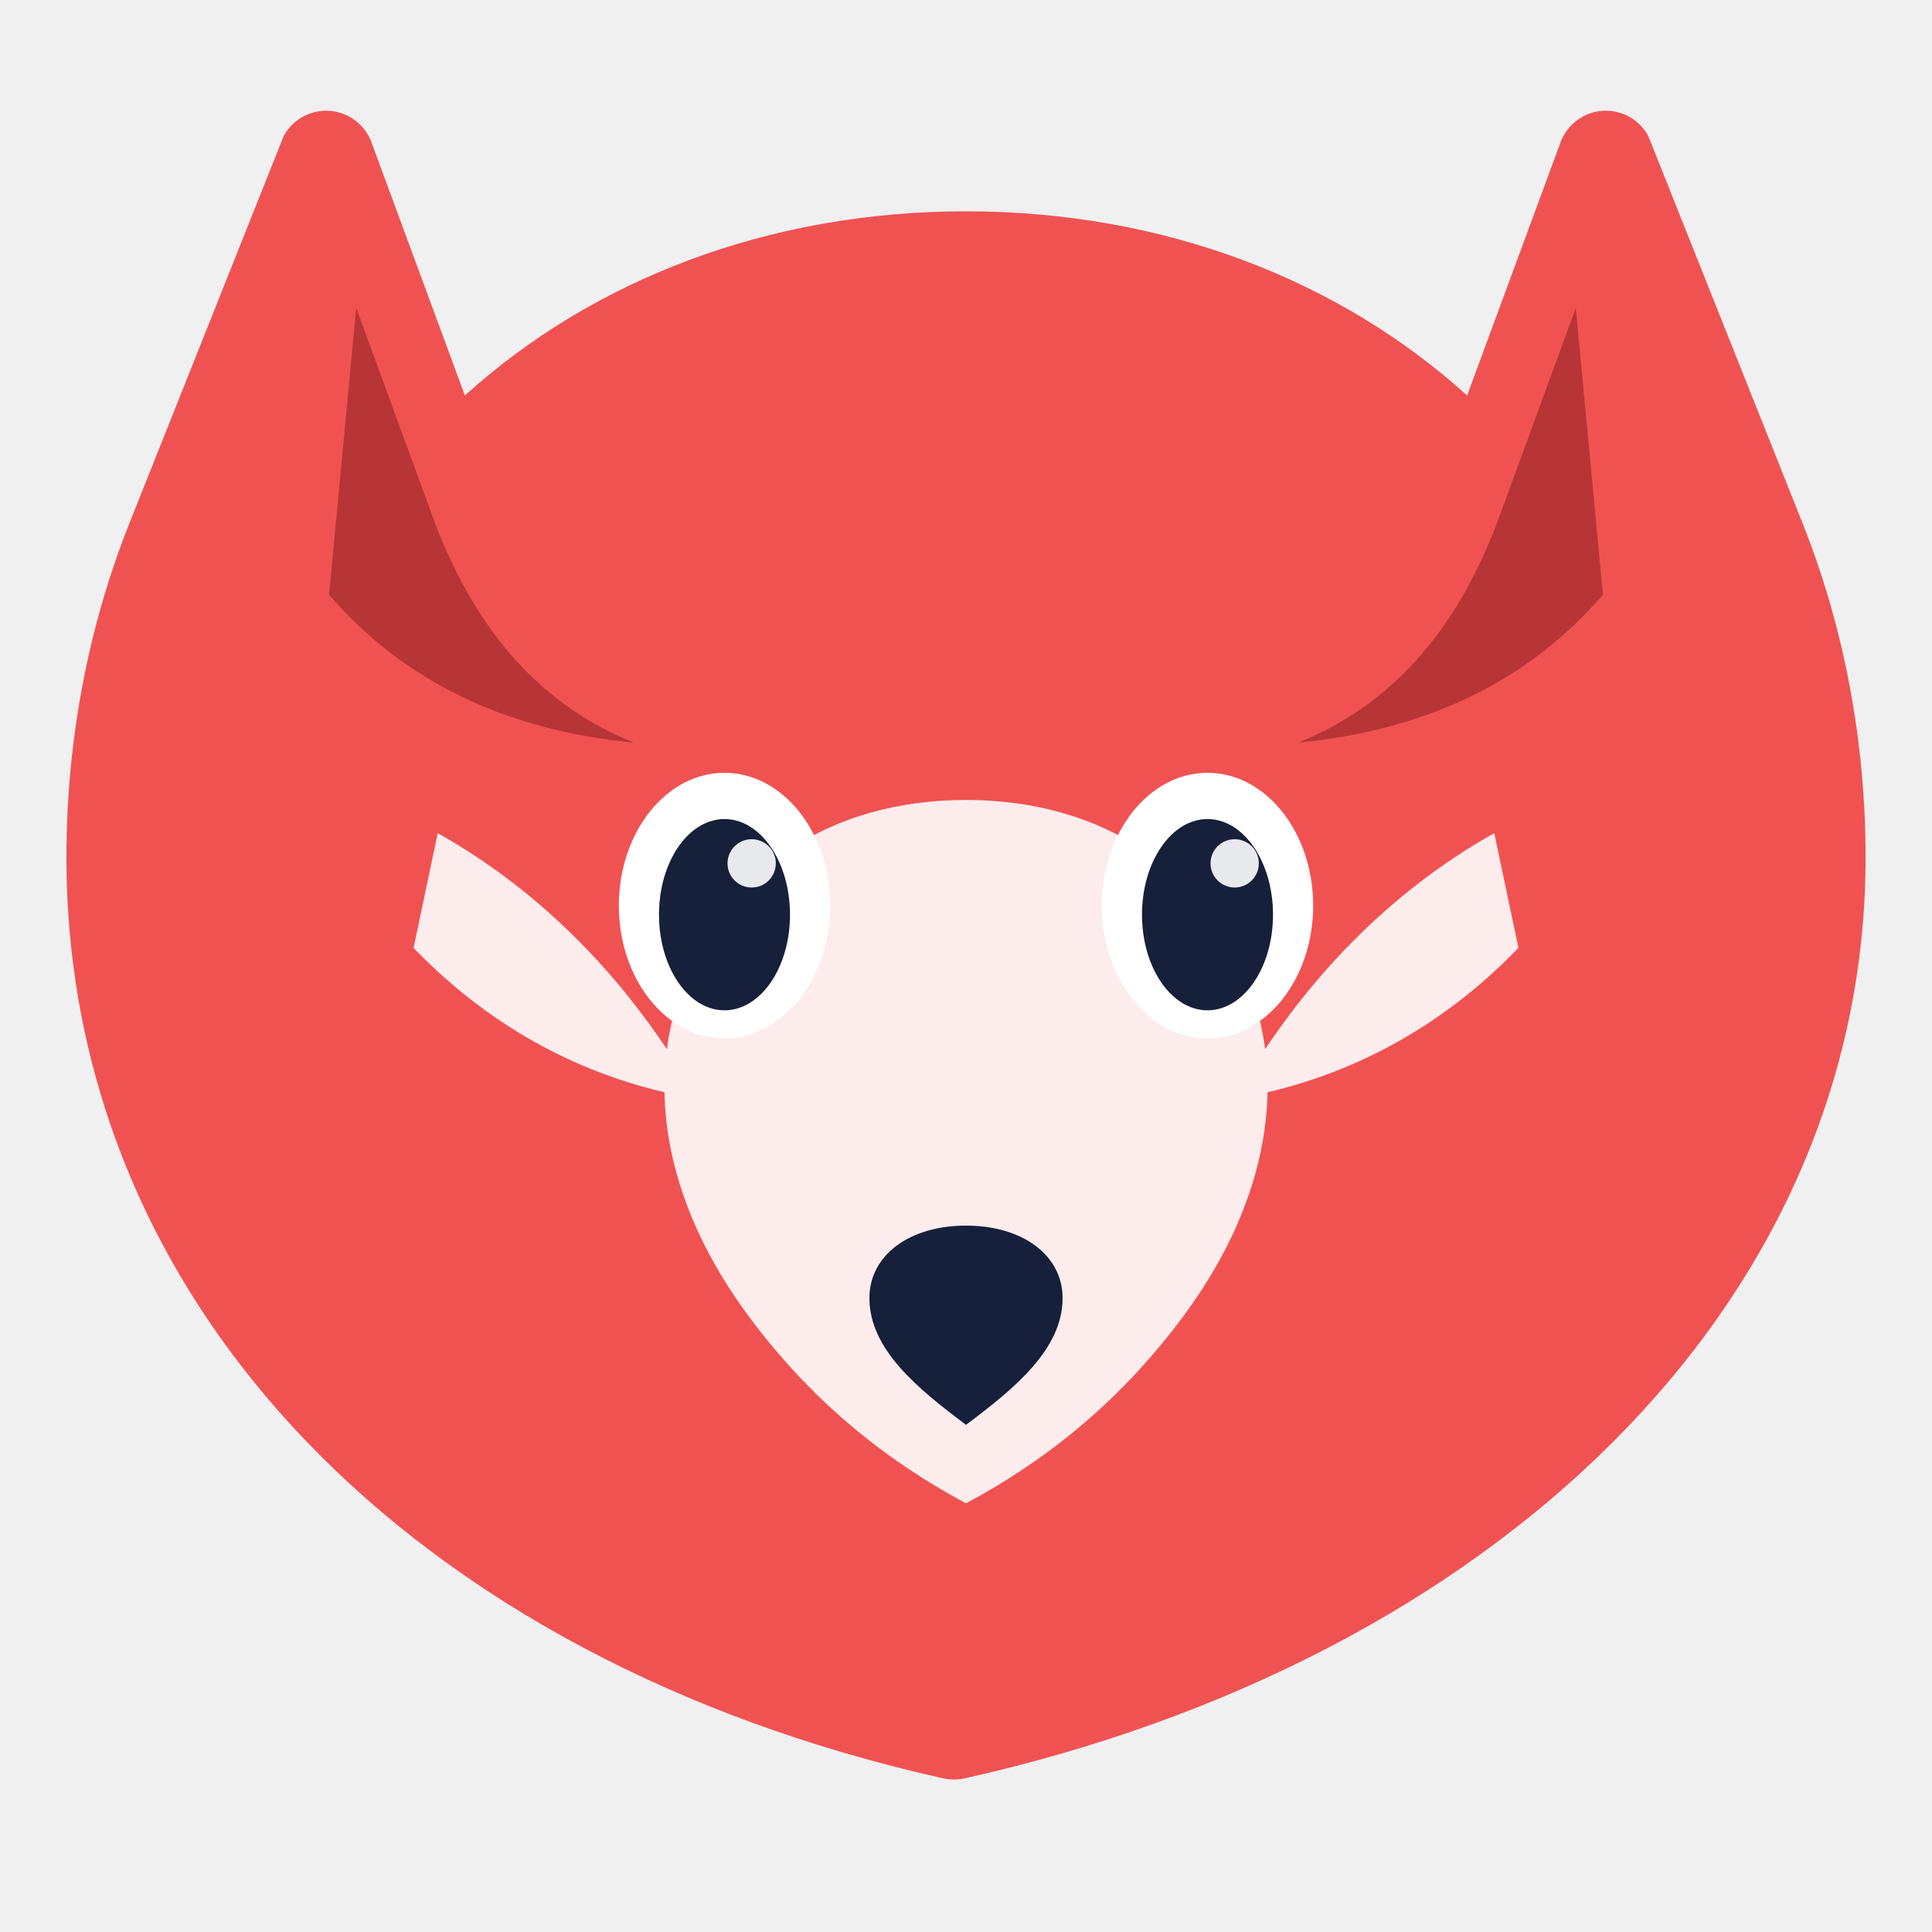
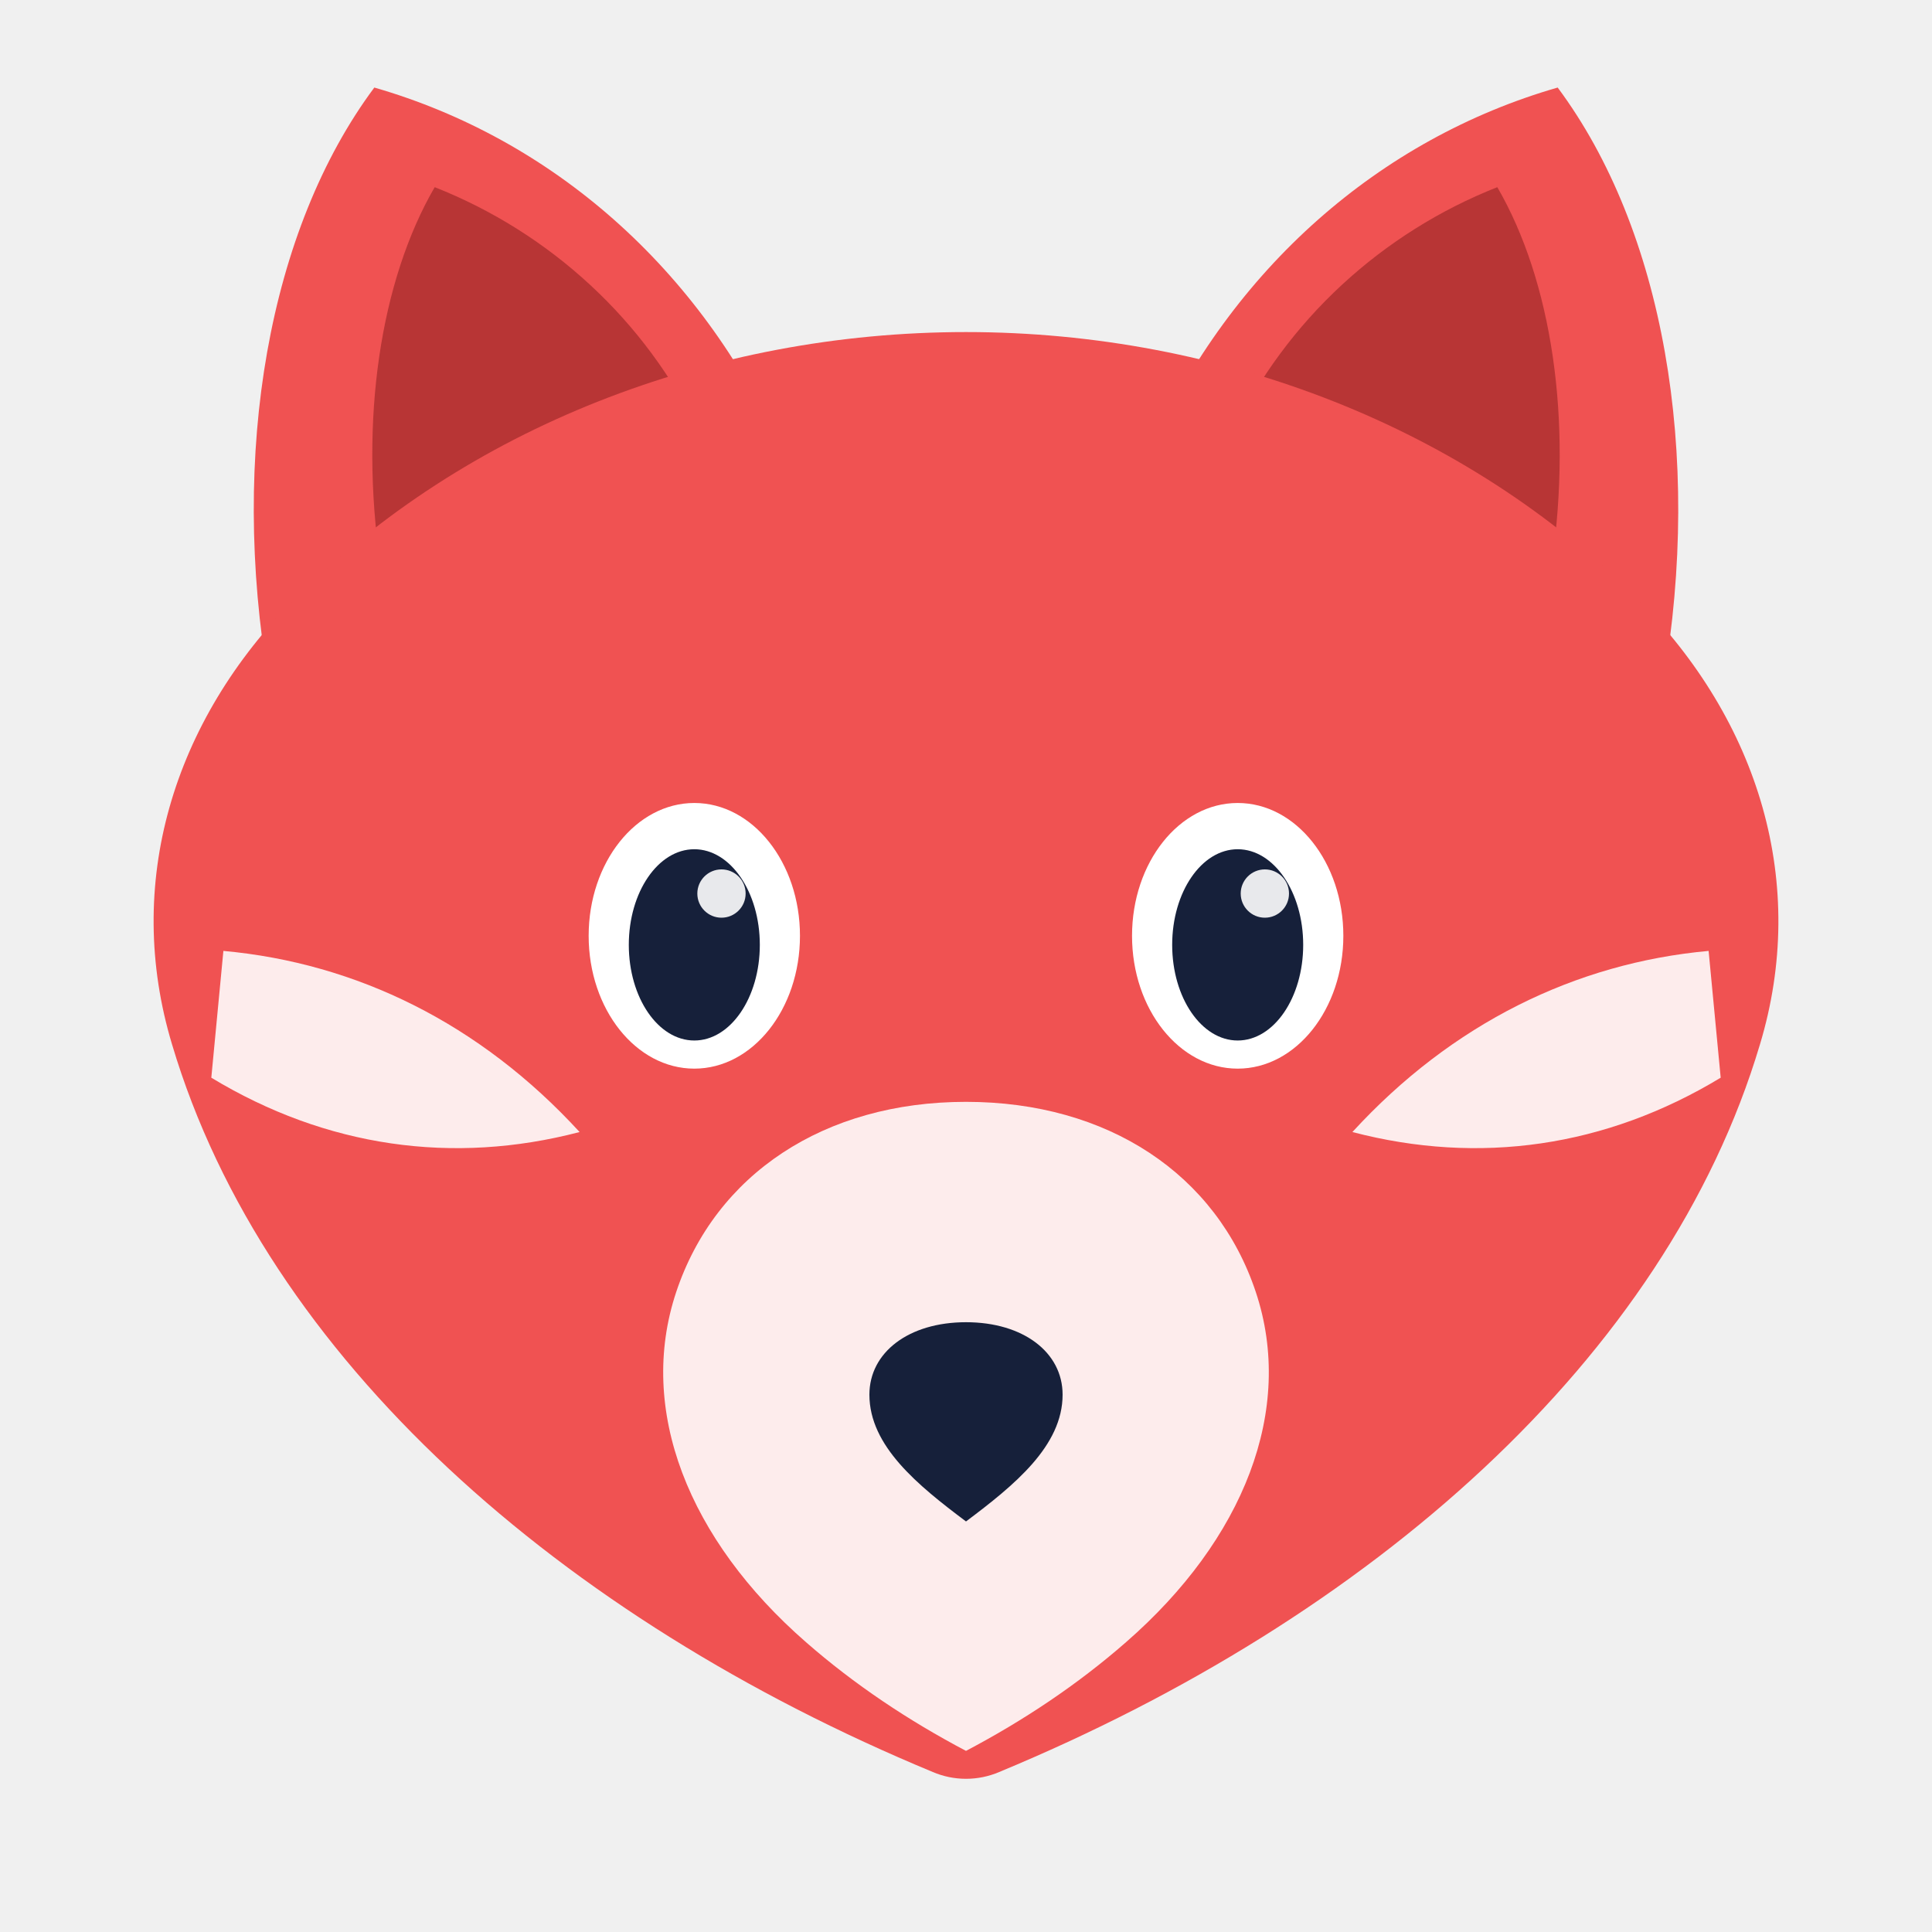
<svg xmlns="http://www.w3.org/2000/svg" viewBox="0 0 64 64" role="img" aria-label="Renard Foox">
-   <path d="M32 7c6.6 0 12.4 2.3 16.6 6.1l3.1-8.4a1.6 1.6 0 0 1 2.9-.2l5.1 12.8c1.4 3.5 2.1 7.3 2.1 11.1 0 14.9-12.4 26.6-29.8 30.5a1.7 1.7 0 0 1-.8 0C13.8 55 2.2 43.3 2.2 28.4c0-3.8.7-7.6 2.1-11.1L9.4 4.5a1.6 1.6 0 0 1 2.9.2l3.1 8.4C19.6 9.3 25.4 7 32 7z" fill="#f05252" />
-   <path d="M11.8 10.2l2.6 7.1c1.4 3.7 3.6 6.1 6.6 7.3-4.2-.4-7.6-2-10.1-4.9z" fill="#b83535" />
-   <path d="M52.2 10.2l-2.6 7.1c-1.4 3.7-3.6 6.1-6.6 7.3 4.2-.4 7.6-2 10.1-4.9z" fill="#b83535" />
-   <path d="M14.5 27.6c3.4 1.9 6.4 4.9 8.6 8.8-3.6-.6-6.8-2.3-9.4-5z" fill="#fdecec" />
-   <path d="M49.5 27.6c-3.4 1.9-6.4 4.9-8.6 8.8 3.6-.6 6.8-2.3 9.4-5z" fill="#fdecec" />
-   <path d="M32 26.5c4.6 0 8 2.4 9.4 6.2 1.3 3.5.4 7.4-2.2 10.9-2 2.7-4.4 4.7-7.2 6.2-2.8-1.5-5.2-3.5-7.2-6.2-2.6-3.5-3.5-7.4-2.2-10.9 1.4-3.8 4.8-6.2 9.4-6.2z" fill="#fdecec" />
-   <ellipse cx="24.0" cy="30.0" rx="3.5" ry="4.4" fill="#ffffff" />
-   <ellipse cx="24.0" cy="30.3" rx="2.17" ry="3.168" fill="#16203a" />
-   <circle cx="24.9" cy="28.6" r="0.8" fill="#ffffff" opacity=".9" />
-   <ellipse cx="40.0" cy="30.0" rx="3.5" ry="4.4" fill="#ffffff" />
-   <ellipse cx="40.0" cy="30.3" rx="2.17" ry="3.168" fill="#16203a" />
-   <circle cx="40.9" cy="28.6" r="0.8" fill="#ffffff" opacity=".9" />
-   <path d="M32 40.6c1.9 0 3.2 1 3.2 2.4 0 1.7-1.6 3-3.2 4.2-1.6-1.2-3.2-2.5-3.2-4.2 0-1.4 1.3-2.4 3.2-2.4z" fill="#16203a" />
+   <path d="M8.9 22.6C7.6 15 8.9 7.6 12.4 2.9C18.3 4.6 23.2 8.9 25.9 14.9C22.4 19.3 17.2 22.2 8.9 22.6Z" fill="#f05252" />
+   <path d="M55.1 22.6C56.4 15 55.1 7.6 51.6 2.9C45.7 4.6 40.8 8.9 38.1 14.9C41.6 19.3 46.8 22.2 55.1 22.6Z" fill="#f05252" />
+   <path d="M12.6 18.7C11.9 13.9 12.6 9.3 14.4 6.2C18.2 7.7 21.4 10.6 23.2 14.4C20.6 17 17.1 18.5 12.6 18.7Z" fill="#b83535" />
+   <path d="M51.4 18.7C52.1 13.9 51.4 9.3 49.6 6.2C45.8 7.7 42.6 10.6 40.8 14.4C43.4 17 46.9 18.5 51.4 18.7Z" fill="#b83535" />
+   <path d="M32 11C40.5 11 48.6 14.2 54.2 19.8C58.3 23.9 59.9 29.3 58.3 34.6C55.2 45 45.4 53.6 33.1 58.7a2.8 2.8 0 0 1-2.2 0C18.6 53.6 8.8 45 5.7 34.6C4.1 29.3 5.7 23.9 9.8 19.8C15.4 14.2 23.5 11 32 11Z" fill="#f05252" />
+   <path d="M7.4 31.5C11.8 31.9 15.9 33.9 19.2 37.5C15 38.6 10.8 38 7 35.7Z" fill="#fdecec" />
+   <path d="M56.6 31.5C52.2 31.9 48.1 33.9 44.8 37.5C49 38.6 53.2 38 57 35.7Z" fill="#fdecec" />
+   <path d="M32 36.5C36.7 36.5 40.3 38.9 41.6 42.8C42.9 46.7 41.2 51 37.3 54.4C35.7 55.8 33.9 57 32 58C30.1 57 28.3 55.8 26.7 54.4C22.8 51 21.1 46.7 22.4 42.8C23.7 38.9 27.3 36.5 32 36.5Z" fill="#fdecec" />
+   <ellipse cx="23.0" cy="31.0" rx="3.5" ry="4.4" fill="#ffffff" />
+   <ellipse cx="23.0" cy="31.3" rx="2.17" ry="3.168" fill="#16203a" />
+   <circle cx="23.9" cy="29.6" r="0.8" fill="#ffffff" opacity=".9" />
+   <ellipse cx="41.0" cy="31.0" rx="3.5" ry="4.4" fill="#ffffff" />
+   <ellipse cx="41.0" cy="31.3" rx="2.17" ry="3.168" fill="#16203a" />
+   <circle cx="41.9" cy="29.6" r="0.8" fill="#ffffff" opacity=".9" />
+   <path d="M32 43.8c1.9 0 3.2 1 3.2 2.4 0 1.7-1.6 3-3.2 4.2-1.6-1.2-3.2-2.5-3.2-4.2 0-1.4 1.3-2.4 3.2-2.4z" fill="#16203a" />
</svg>
